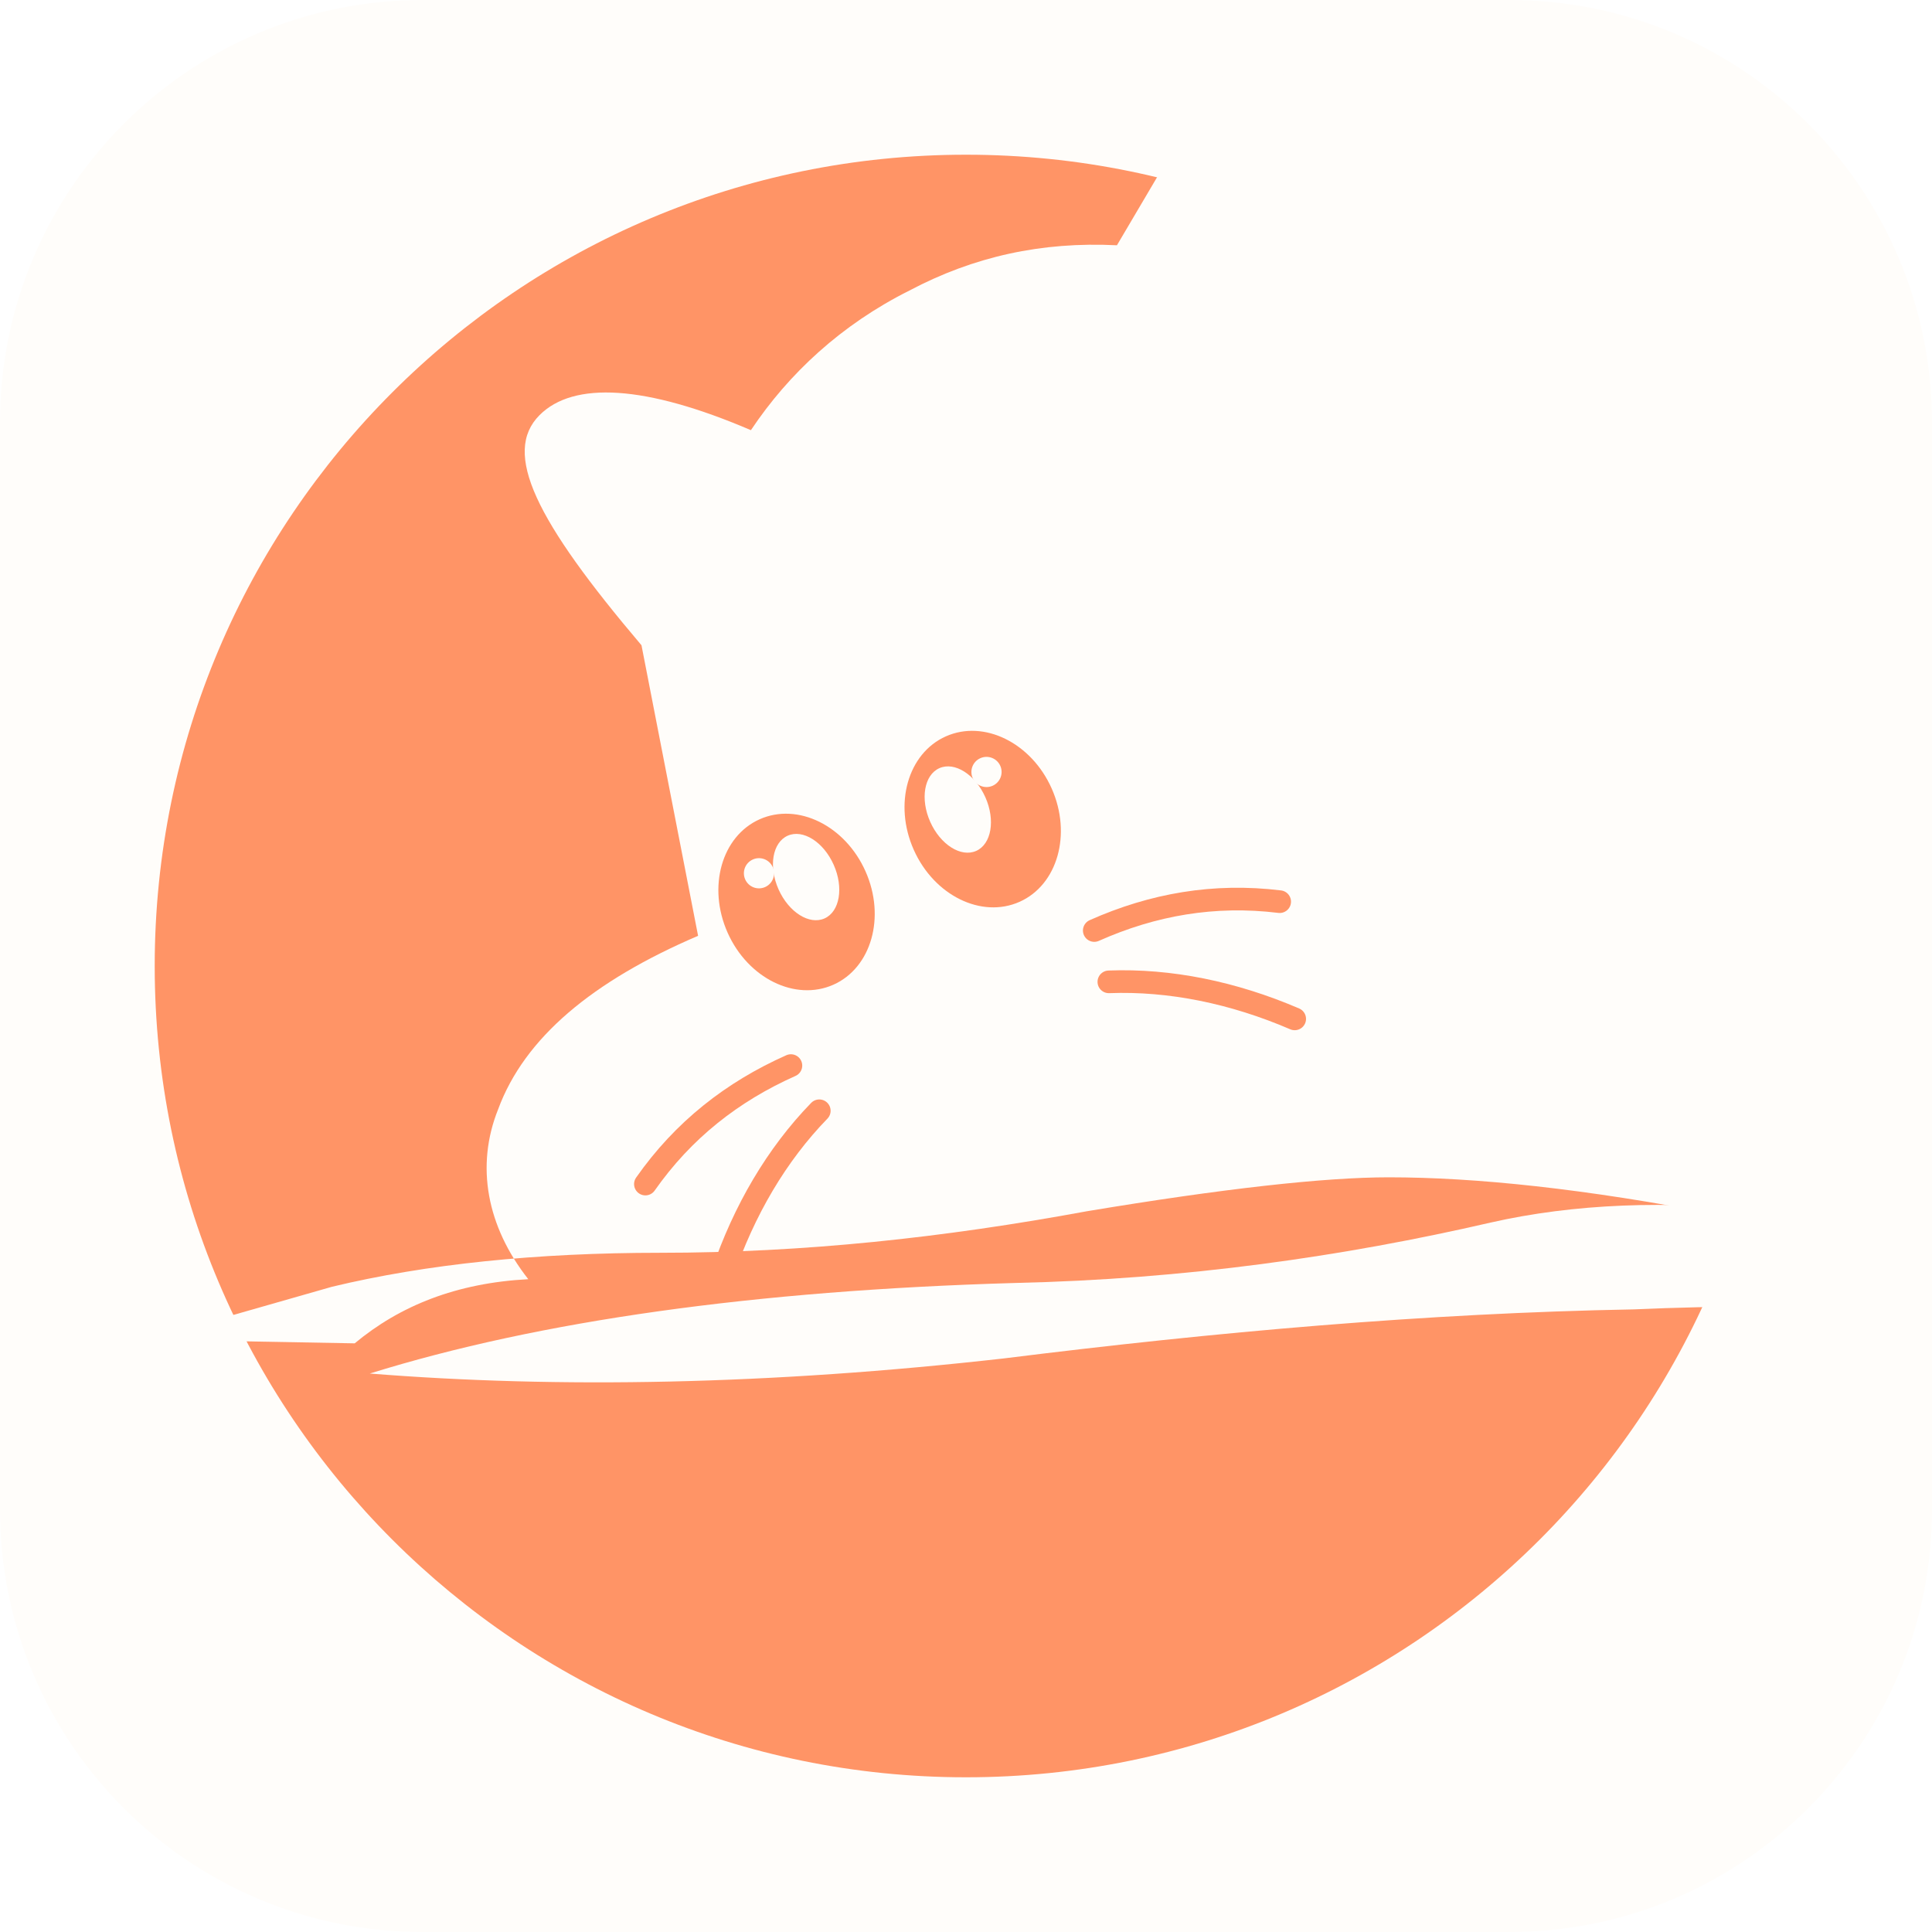
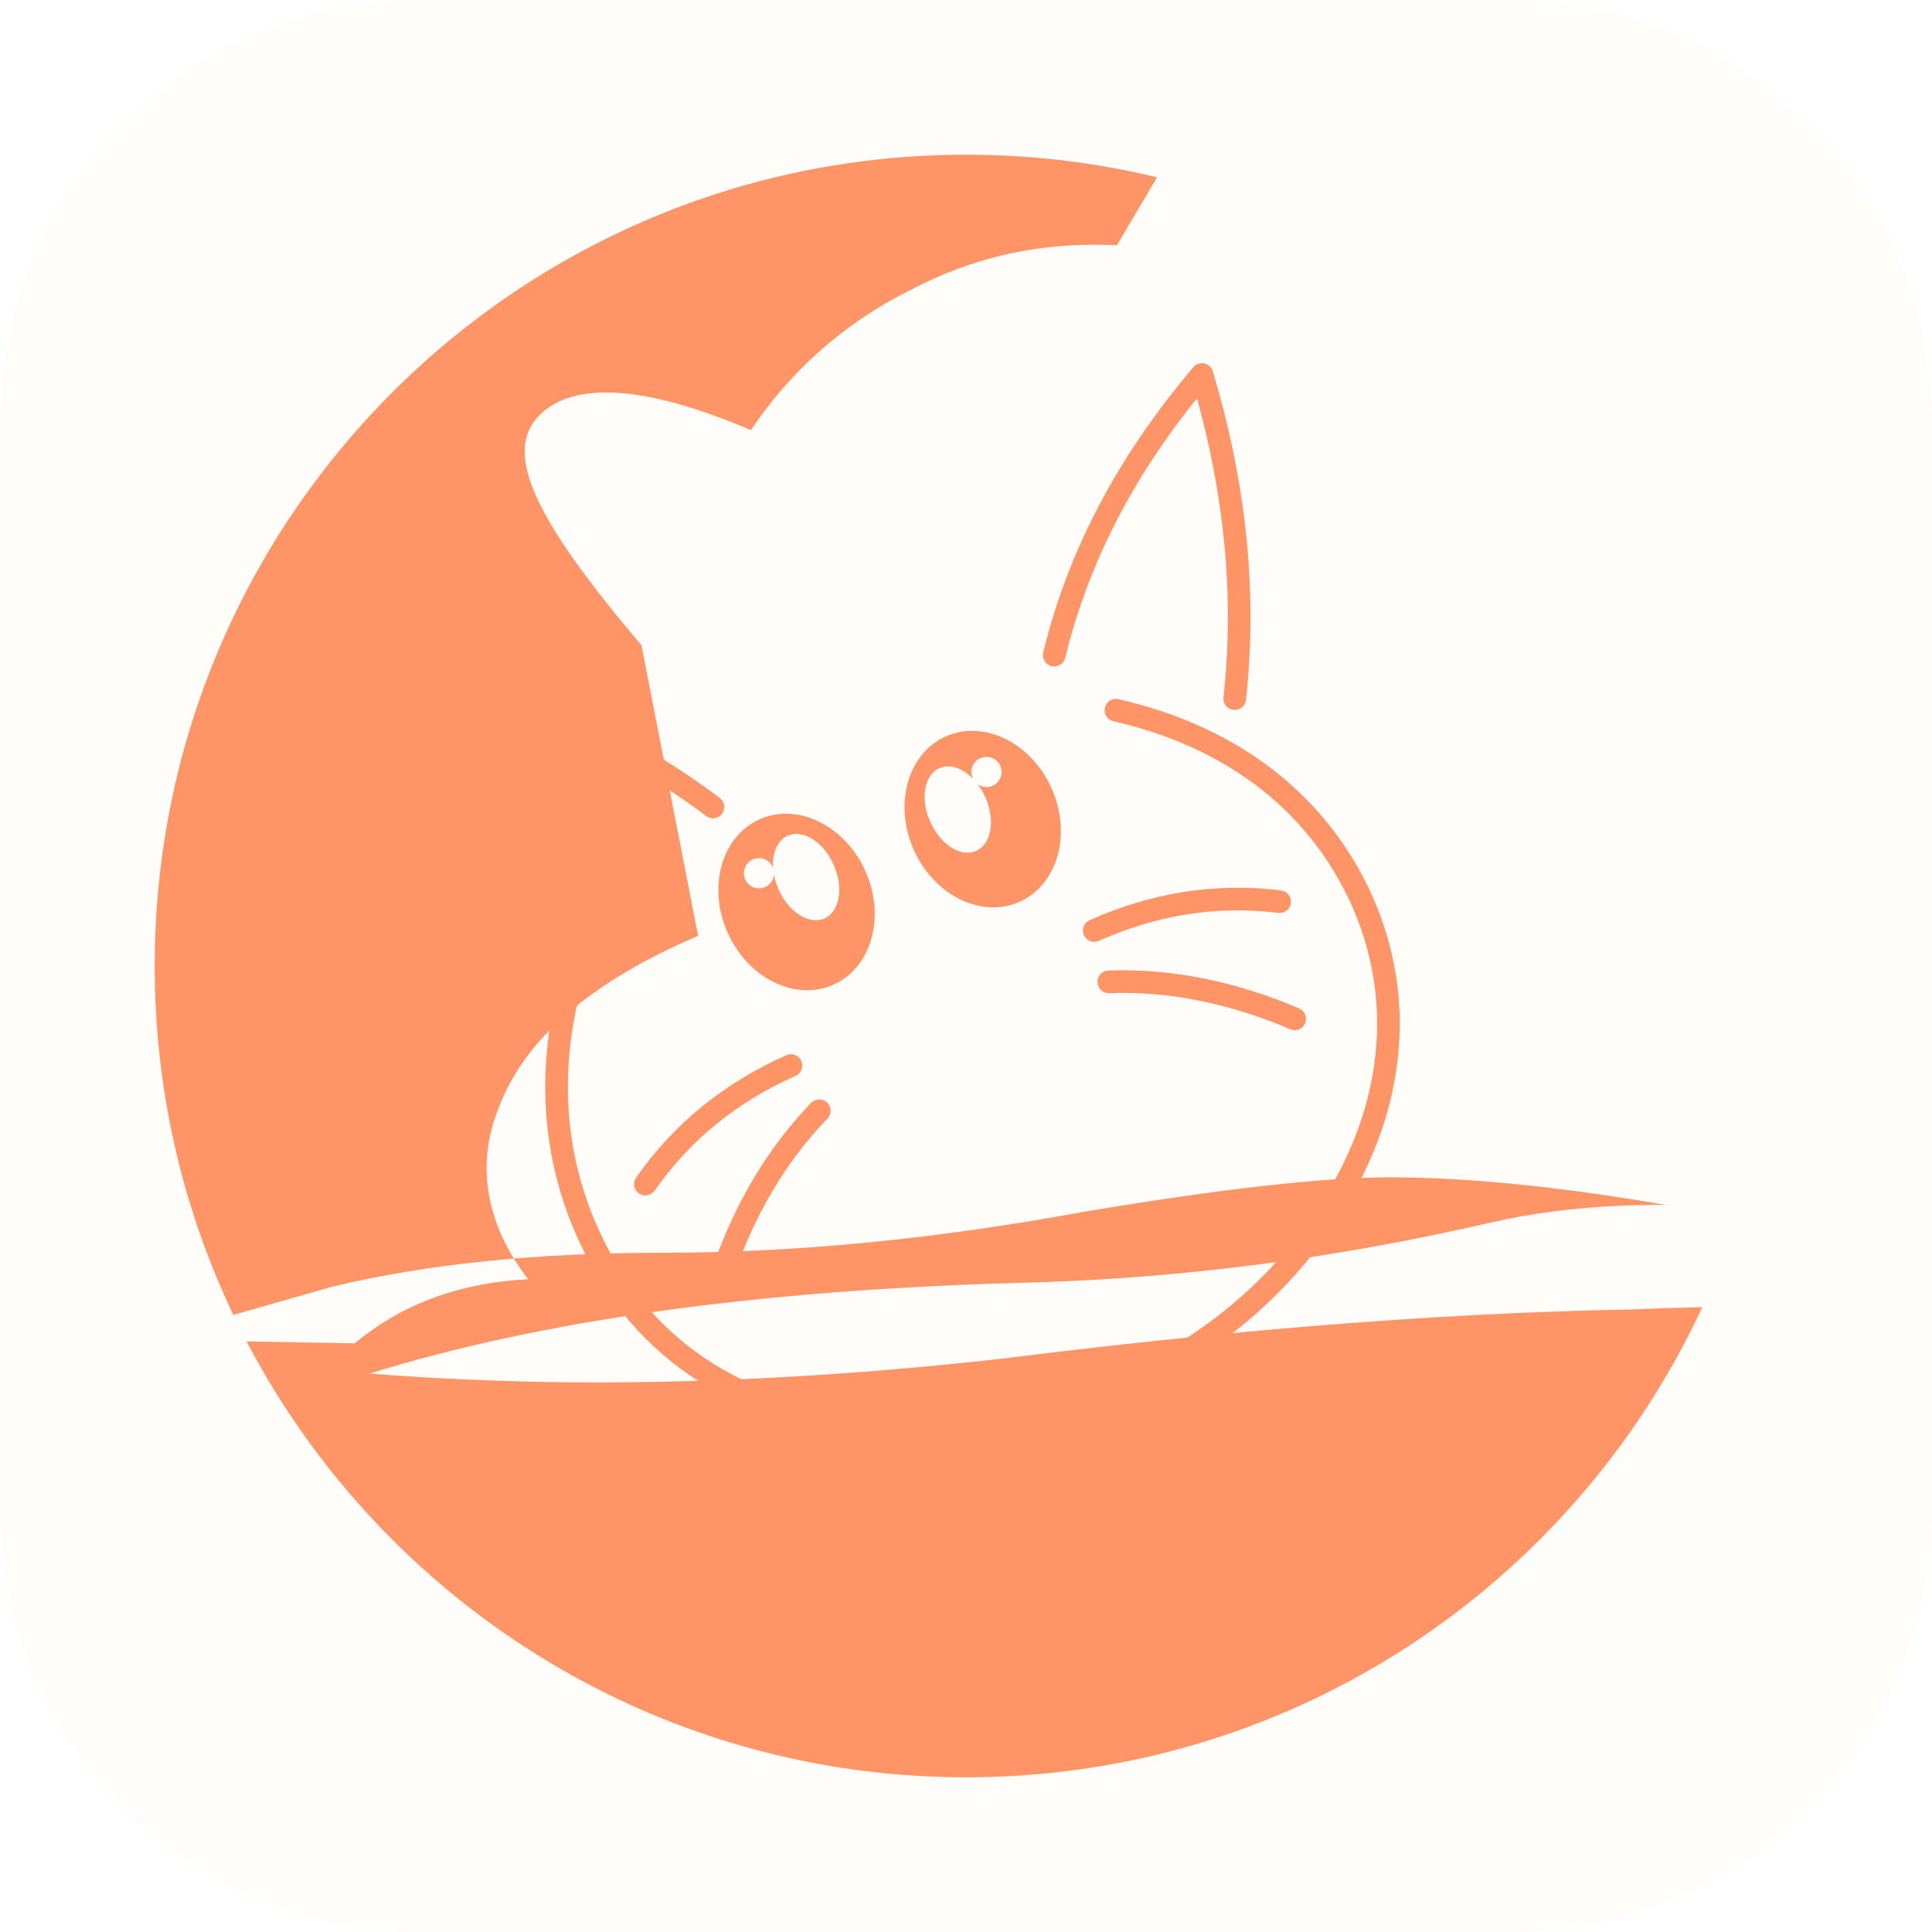
<svg xmlns="http://www.w3.org/2000/svg" viewBox="0 0 512 512" role="img" aria-labelledby="title desc">
  <rect width="512" height="512" rx="112" fill="#fffdfa" />
  <circle cx="256" cy="256" r="215" fill="#ff9466" />
  <path d="M94 356c12-10 27-16 46-17-11-14-14-30-8-45 7-19 25-34 53-46l-15-77c-28-33-37-51-27-61 9-9 28-8 56 4 10-15 24-28 42-37 17-9 35-13 55-12l23-39c7-12 19-12 27 0l34 49c20 9 37 23 50 41 14 21 16 44 5 66 40-2 75 0 105 6 8-18 12-42 12-72 1-49 16-63 42-44 27 21 33 70 18 112-9 25-27 47-53 65 13 20 26 41 40 62 18 13 27 26 25 40h-82c-21-13-50-23-86-29-36-7-65-10-88-10-17 0-44 3-80 9-38 7-75 11-113 11-33 0-62 3-87 9l-49 14Z" fill="#fffdfa" />
  <path d="M386 225c39-17 64-46 72-84 6-29 0-56-15-70-10-10-23-10-33 0-15 15-19 45-19 82-1 31-8 54-22 69 6 2 12 3 17 3Z" fill="#fffdfa" />
  <ellipse cx="434" cy="177" rx="31" ry="76" transform="rotate(18 434 177)" fill="#fffdfa" />
  <path d="M98 364c45-14 102-22 171-24 45-1 87-7 126-16 22-5 47-6 73-3 36 4 69 14 98 30-44-4-88-6-133-4-55 1-111 6-167 13-62 7-118 8-168 4Z" fill="#fffdfa" />
  <g transform="rotate(-24 238 238)">
+     <g fill="none" stroke="#ff9466" stroke-linecap="round" stroke-linejoin="round" stroke-width="6">
+       <path d="M158 214c-22 22-33 49-31 78 2 34 24 62 60 76" />
+       <path d="M187 368c35 17 78 16 112-2 34-18 52-47 51-80-1-28-15-52-39-70" />
+       <path d="M158 214c-10-29-16-58-17-86 26 18 47 41 62 68" />
+       <path d="M302 196c17-22 39-39 66-52-4 31-13 58-27 82" />
+     </g>
    <g fill="none" stroke="#ff9466" stroke-linecap="round" stroke-linejoin="round" stroke-width="6">
      <path d="M194 267c-17 0-33 4-48 13" />
      <path d="M196 281c-15 6-29 16-41 29" />
      <path d="M282 267c17 0 33 4 48 13" />
      <path d="M280 281c15 6 29 16 41 29" />
    </g>
    <g fill="#ff9466">
      <ellipse cx="213" cy="228" rx="20" ry="24" />
      <ellipse cx="267" cy="228" rx="20" ry="24" />
    </g>
    <g fill="#fffdfa">
      <ellipse cx="218" cy="223" rx="8" ry="12" />
      <ellipse cx="262" cy="223" rx="8" ry="12" />
      <circle cx="207" cy="217" r="4" />
      <circle cx="273" cy="217" r="4" />
    </g>
  </g>
</svg>
